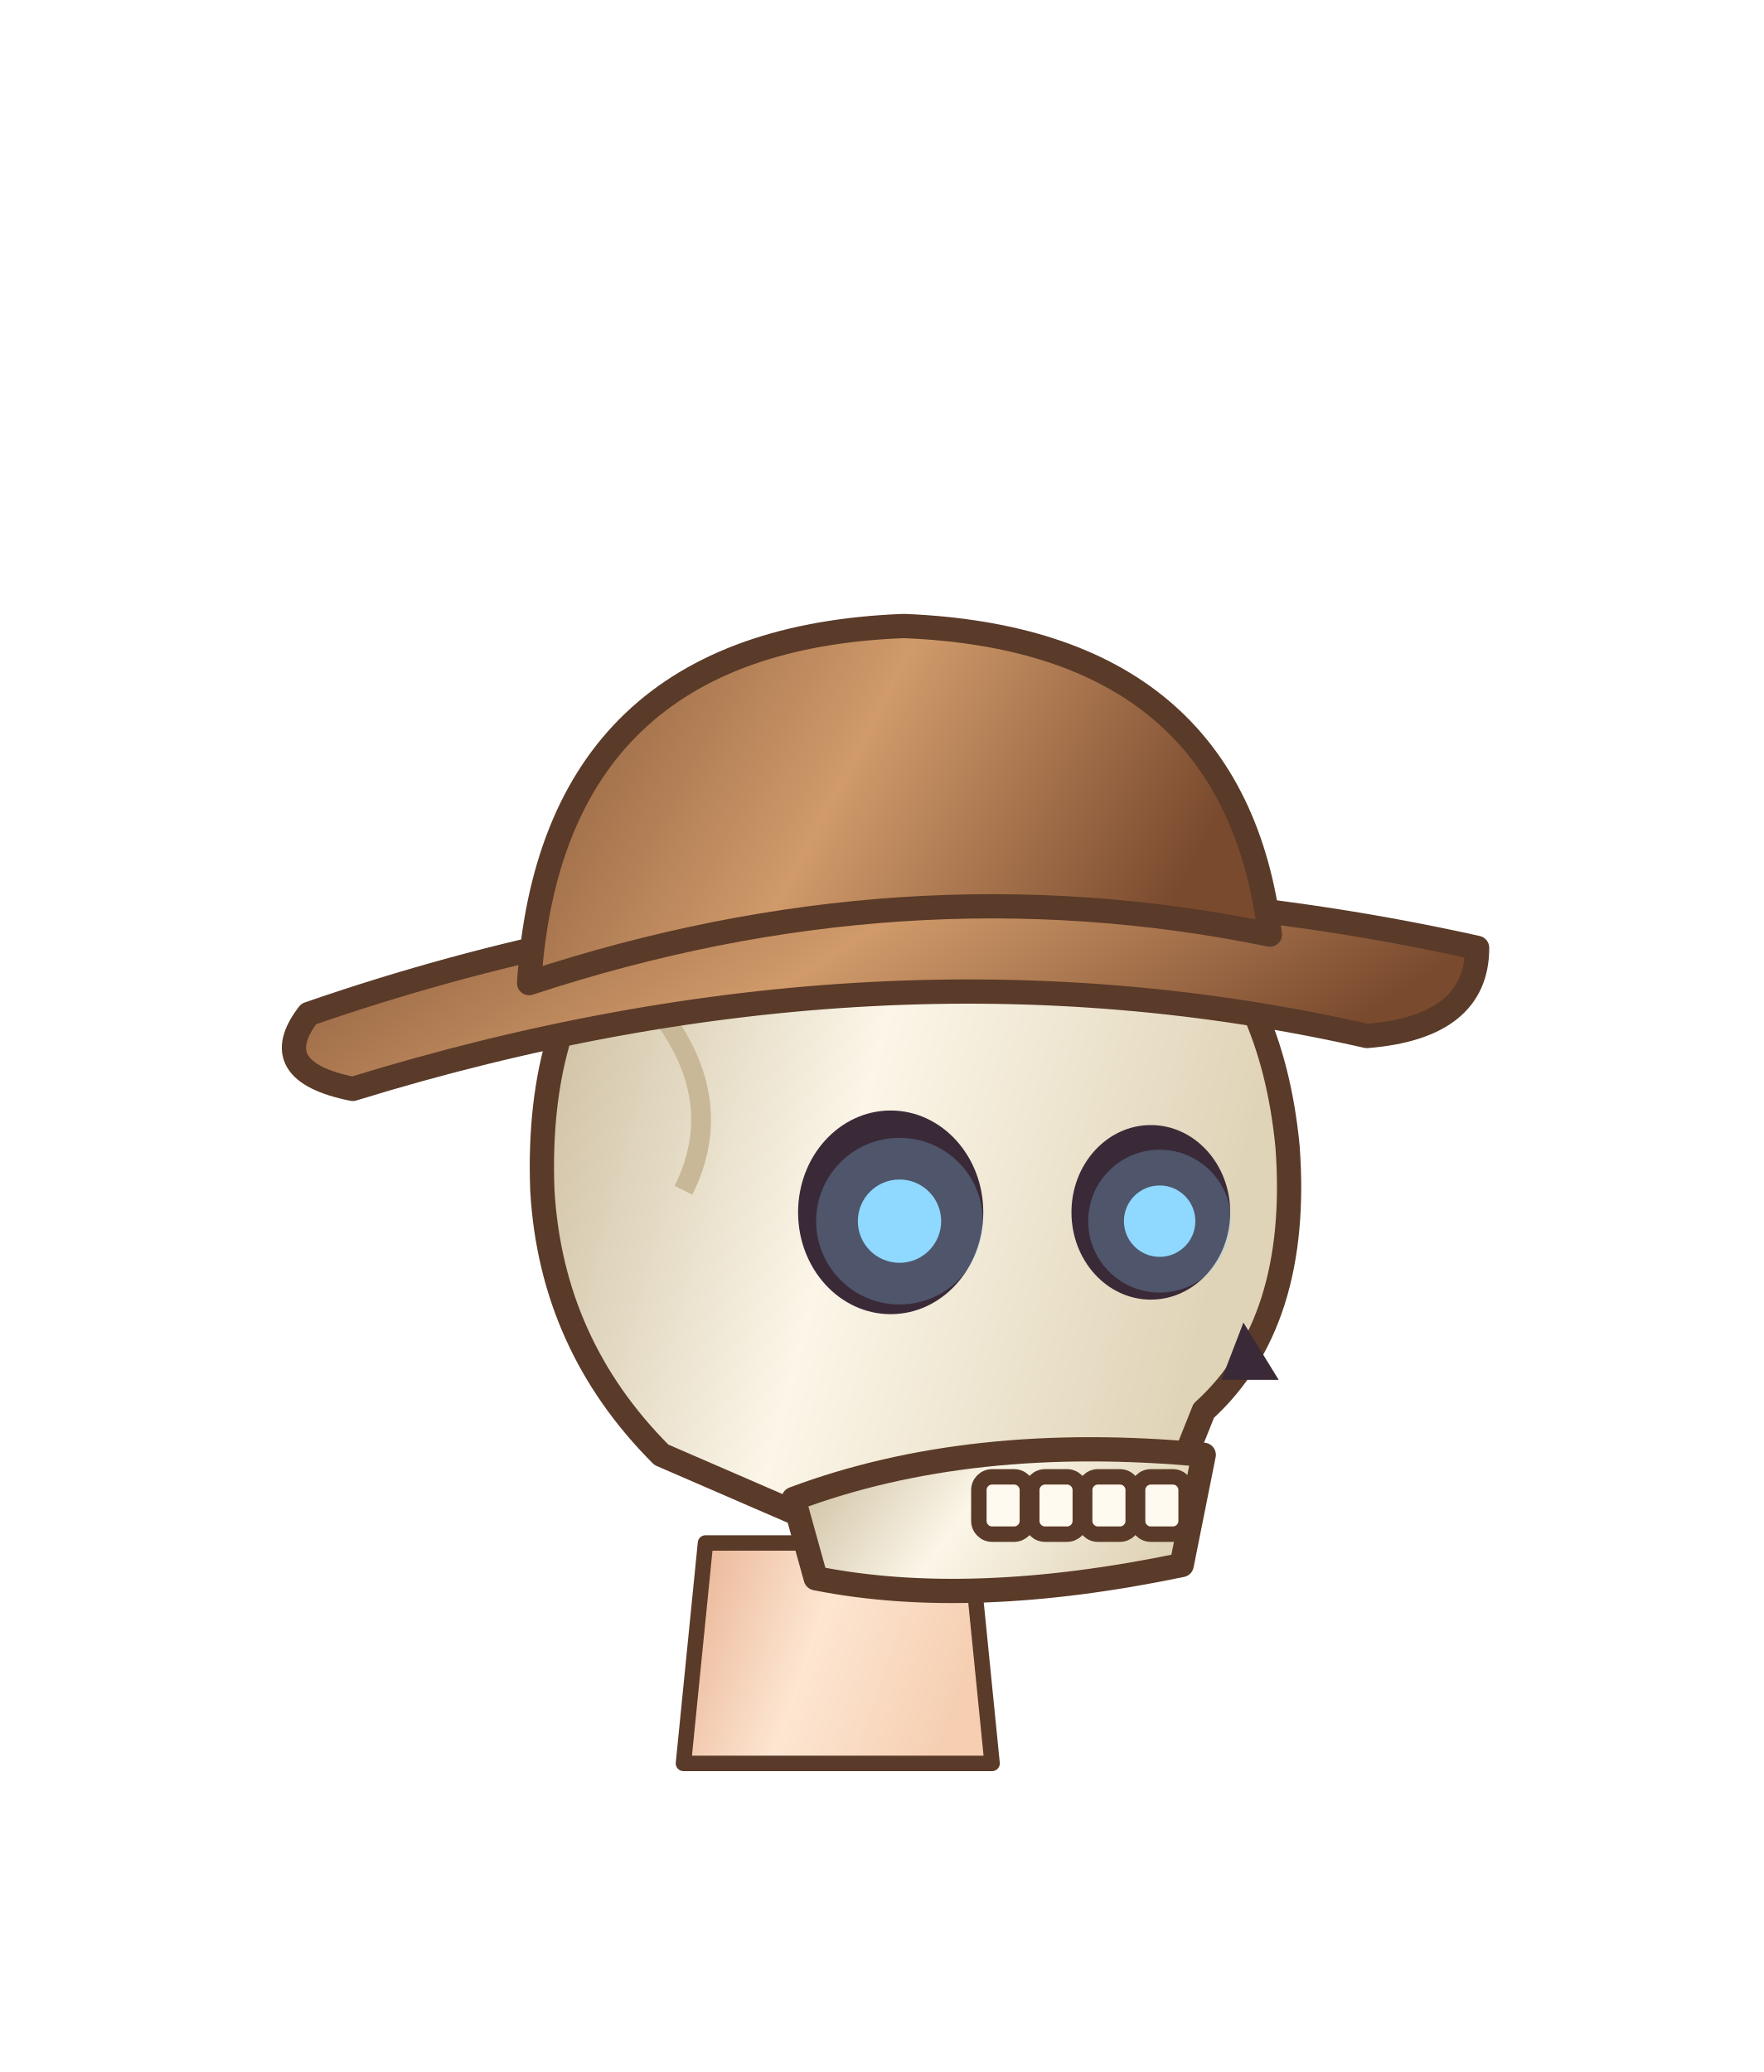
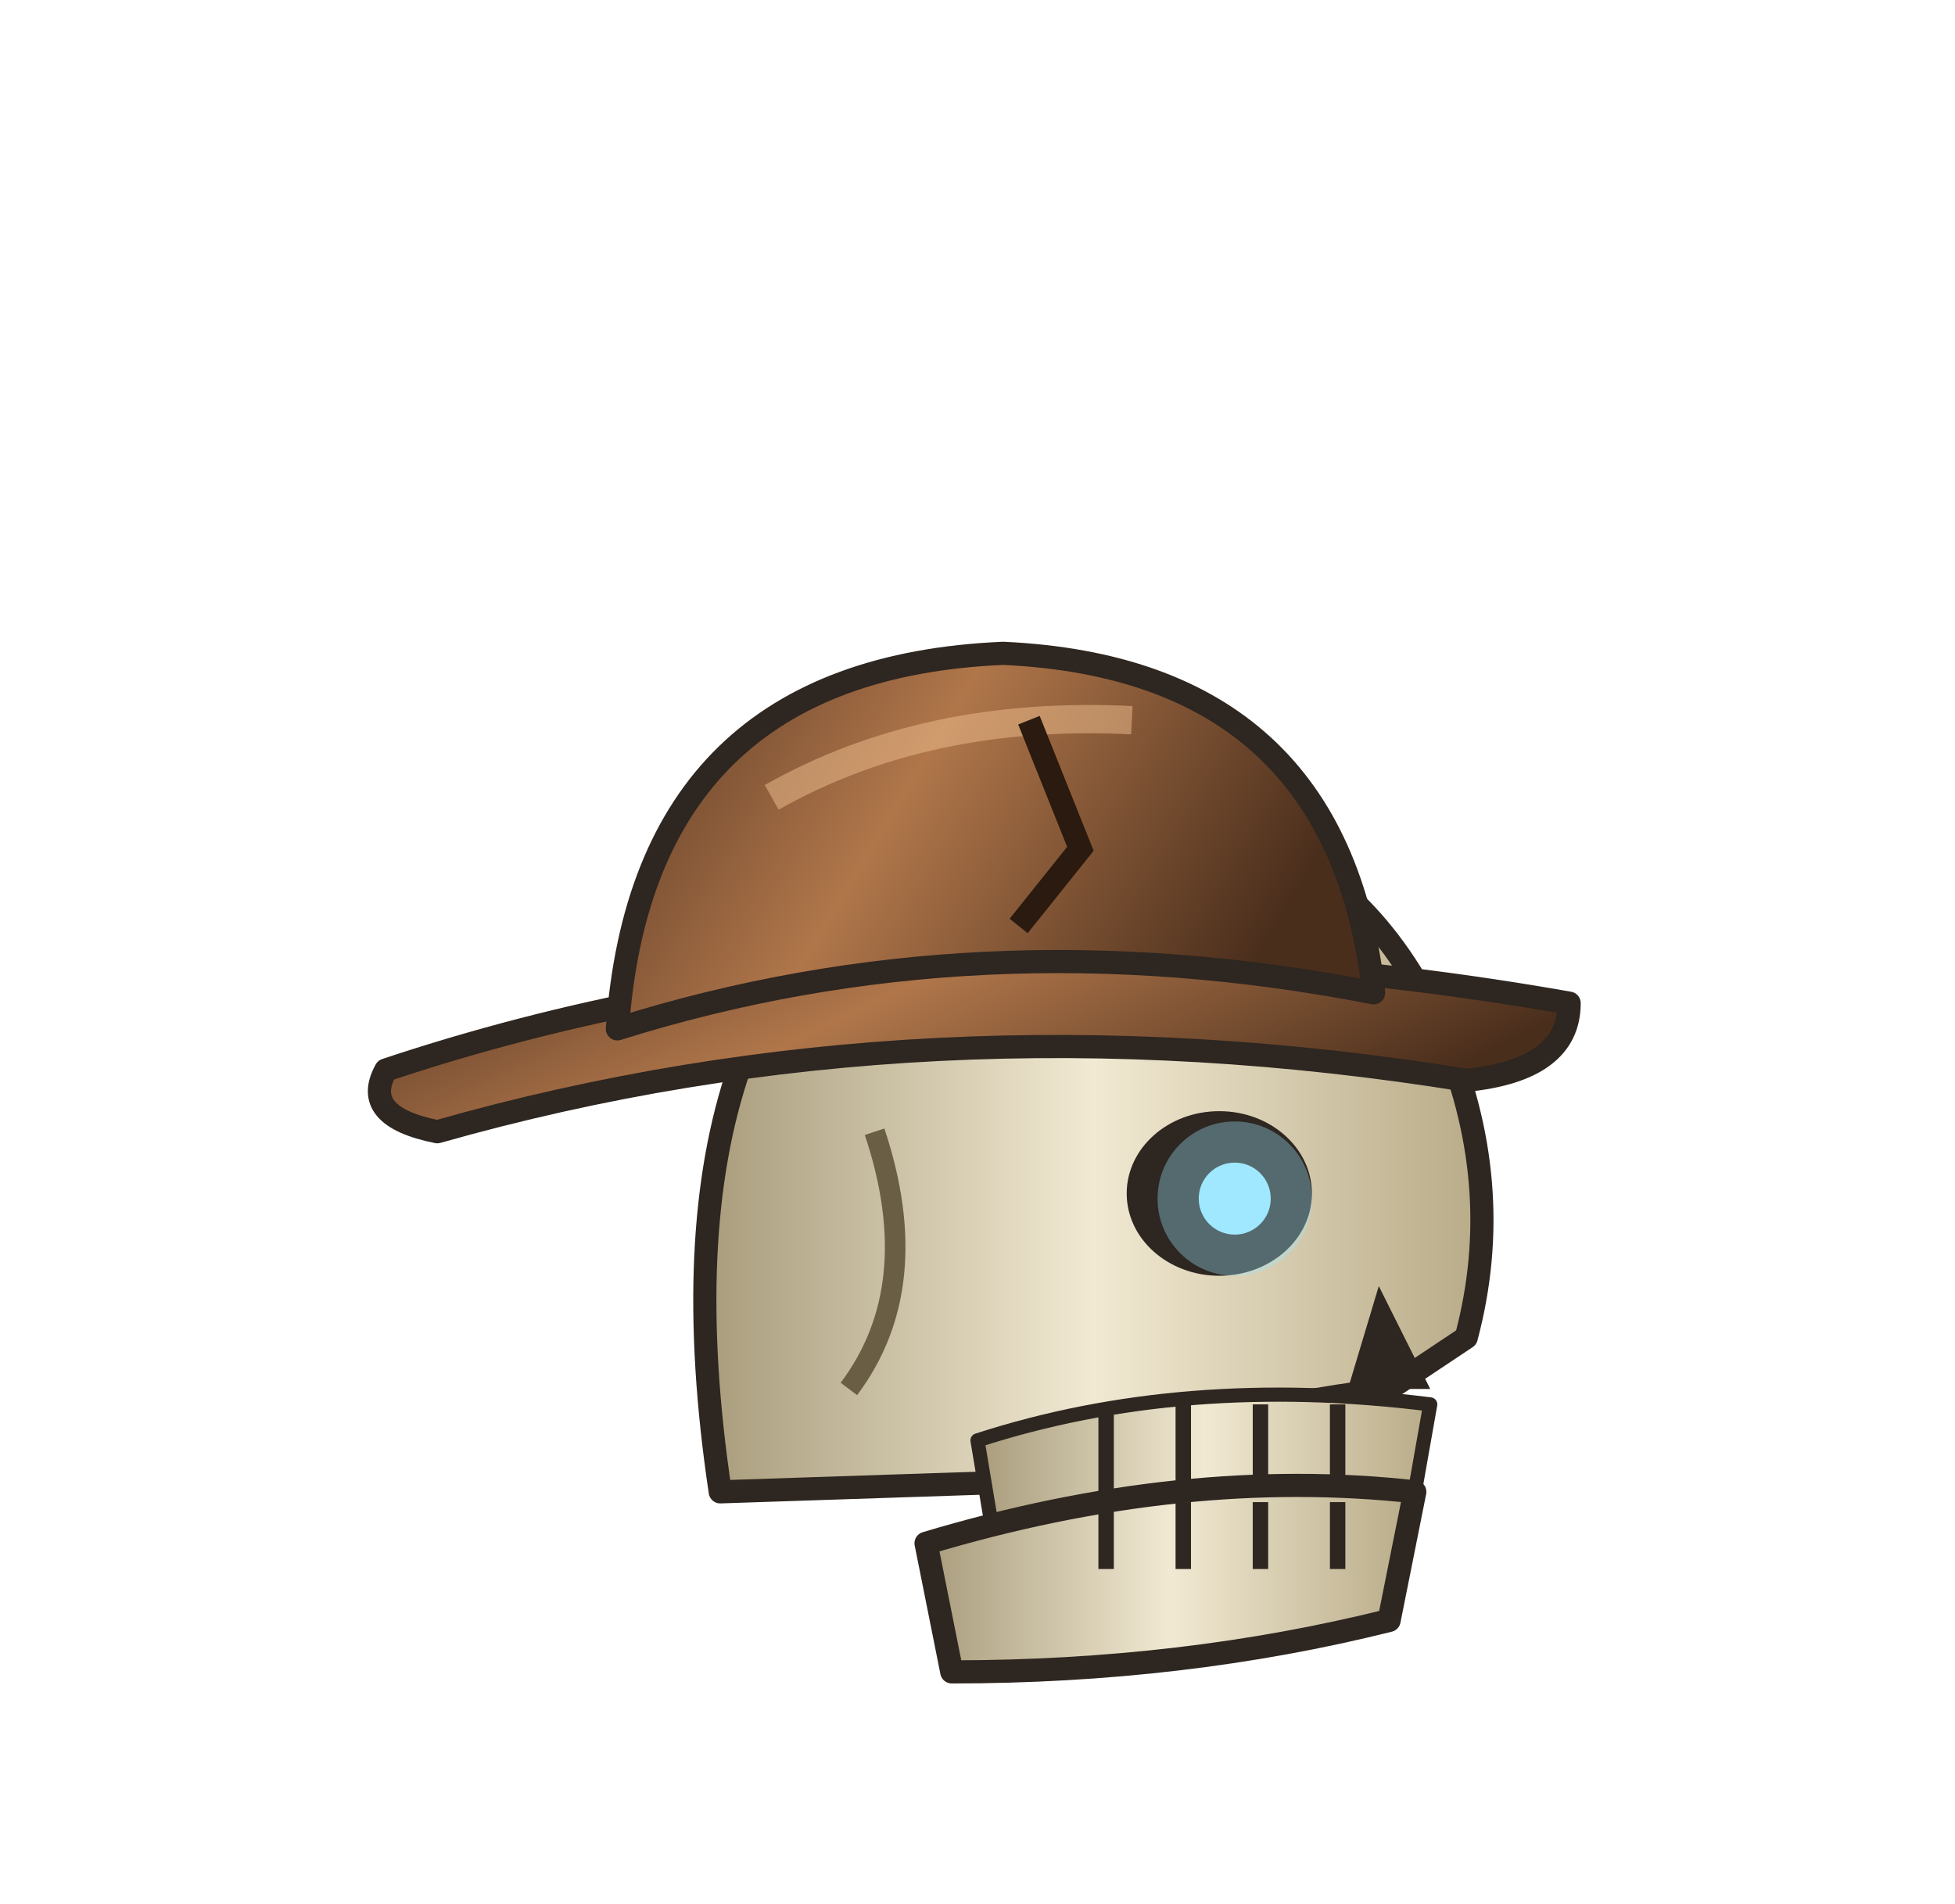
- <svg xmlns="http://www.w3.org/2000/svg" width="80" height="94" viewBox="0 0 80 94">
+ <svg xmlns="http://www.w3.org/2000/svg" width="76" height="74" viewBox="0 0 76 74">
  <defs>
-     <linearGradient id="skin" x1="0" y1="0" x2="1" y2="0.25">
-       <stop offset="0.00" stop-color="#e8b090" />
-       <stop offset="0.50" stop-color="#fde6d2" />
-       <stop offset="1.00" stop-color="#f6cfb2" />
+     <linearGradient id="bone" x1="0" y1="0" x2="1" y2="0">
+       <stop offset="0" stop-color="#a89c7c" />
+       <stop offset="0.5" stop-color="#f1e9d2" />
+       <stop offset="1" stop-color="#b8ab88" />
    </linearGradient>
-     <linearGradient id="gold" x1="0" y1="0" x2="0" y2="1">
-       <stop offset="0.00" stop-color="#f6d77a" />
-       <stop offset="0.50" stop-color="#d9a441" />
-       <stop offset="1.00" stop-color="#a8752a" />
-     </linearGradient>
-     <linearGradient id="leather" x1="0" y1="0" x2="1" y2="0.25">
-       <stop offset="0.00" stop-color="#5e3a20" />
-       <stop offset="0.50" stop-color="#b07a4a" />
-       <stop offset="1.00" stop-color="#8a5a34" />
-     </linearGradient>
-     <linearGradient id="steel" x1="0" y1="0" x2="1" y2="0.25">
-       <stop offset="0.00" stop-color="#8e949c" />
-       <stop offset="0.33" stop-color="#f1f2f0" />
-       <stop offset="0.67" stop-color="#c9ccd0" />
-       <stop offset="1.00" stop-color="#8e949c" />
-     </linearGradient>
-     <linearGradient id="steelv" x1="0" y1="0" x2="0" y2="1">
-       <stop offset="0.00" stop-color="#f1f2f0" />
-       <stop offset="0.50" stop-color="#c9ccd0" />
-       <stop offset="1.00" stop-color="#8e949c" />
-     </linearGradient>
-     <linearGradient id="cream" x1="0" y1="0" x2="1" y2="0.25">
-       <stop offset="0.00" stop-color="#d9c6a0" />
-       <stop offset="0.50" stop-color="#fbf4e4" />
-       <stop offset="1.00" stop-color="#f1e4c8" />
-     </linearGradient>
-     <linearGradient id="bone" x1="0" y1="0" x2="1" y2="0.25">
-       <stop offset="0.00" stop-color="#c8b898" />
-       <stop offset="0.50" stop-color="#fbf6e8" />
-       <stop offset="1.00" stop-color="#e0d4b8" />
-     </linearGradient>
-     <linearGradient id="rust" x1="0" y1="0" x2="1" y2="0.25">
-       <stop offset="0.00" stop-color="#8a5a3a" />
-       <stop offset="0.50" stop-color="#d09a6a" />
-       <stop offset="1.00" stop-color="#7a4a2e" />
+     <linearGradient id="rust" x1="0" y1="0" x2="1" y2="0.3">
+       <stop offset="0" stop-color="#5b3a26" />
+       <stop offset="0.45" stop-color="#b0764a" />
+       <stop offset="1" stop-color="#4a2e1c" />
    </linearGradient>
  </defs>
-   <g transform="translate(16,30)">
-     <path d="M16 40 L28 40 L29 50 L15 50 Z" fill="url(#skin)" stroke="#5a3a28" stroke-width="0.7" stroke-linejoin="round" stroke-linecap="round" />
-     <path d="M8.6 24 Q8 8 25 7 Q41 7.6 42.4 22 Q43 30 38.6 34 L37 38 Q26 40 20 38.6 L14 36 Q9 31 8.6 24 Z" fill="url(#bone)" stroke="#5a3a28" stroke-width="1.1" stroke-linejoin="round" stroke-linecap="round" />
-     <ellipse cx="24.4" cy="25" rx="4.2" ry="4.62" fill="#3a2a38" />
-     <circle cx="24.8" cy="25.4" r="1.89" fill="#8fd8ff" opacity="1.0" />
-     <circle cx="24.8" cy="25.4" r="3.78" fill="#8fd8ff" opacity="0.25" />
-     <ellipse cx="36.2" cy="25" rx="3.6" ry="3.96" fill="#3a2a38" />
-     <circle cx="36.6" cy="25.4" r="1.62" fill="#8fd8ff" opacity="1.0" />
-     <circle cx="36.6" cy="25.4" r="3.24" fill="#8fd8ff" opacity="0.25" />
-     <path d="M40.4 30 L42 32.6 L39.4 32.6 Z" fill="#3a2a38" />
-     <path d="M20 38 Q28 35 38.6 36 L37.6 41 Q28 43 21 41.6 Z" fill="url(#bone)" stroke="#5a3a28" stroke-width="1.1" stroke-linejoin="round" stroke-linecap="round" />
-     <rect x="28.4" y="37" width="2.2" height="2.6" rx="0.6" fill="#fffaf0" stroke="#5a3a28" stroke-width="0.7" stroke-linejoin="round" stroke-linecap="round" />
-     <rect x="30.8" y="37" width="2.2" height="2.6" rx="0.6" fill="#fffaf0" stroke="#5a3a28" stroke-width="0.7" stroke-linejoin="round" stroke-linecap="round" />
-     <rect x="33.2" y="37" width="2.2" height="2.6" rx="0.6" fill="#fffaf0" stroke="#5a3a28" stroke-width="0.7" stroke-linejoin="round" stroke-linecap="round" />
-     <rect x="35.6" y="37" width="2.2" height="2.6" rx="0.6" fill="#fffaf0" stroke="#5a3a28" stroke-width="0.7" stroke-linejoin="round" stroke-linecap="round" />
-     <path d="M14 16 Q17 20 15 24" fill="none" stroke="#c8b898" stroke-width="0.9" />
-     <path d="M-2 16 Q24 7 51 13 Q51 16.6 46 17 Q24 12 0 19.4 Q-4 18.6 -2 16 Z" fill="url(#rust)" stroke="#5a3a28" stroke-width="1.1" stroke-linejoin="round" stroke-linecap="round" />
-     <path d="M8 14.6 Q9 -1 25 -1.6 Q40 -1 41.6 12.4 Q25 9 8 14.6 Z" fill="url(#rust)" stroke="#5a3a28" stroke-width="1.1" stroke-linejoin="round" stroke-linecap="round" />
+   <g transform="translate(16,24)">
+     <g>
+       <path d="M12 34 Q9 14 21 8 Q35 5 40 16 Q42.6 22 41 28 L38 30 Q30 31 24 33.6 Z" fill="url(#bone)" stroke="#2e2620" stroke-width="0.9" stroke-linejoin="round" />
+       <ellipse cx="31.4" cy="22.4" rx="3.6" ry="3.2" fill="#2e2620" />
+       <circle cx="32" cy="22.6" r="1.4" fill="#9fe8ff" opacity="1.0" />
+       <circle cx="32" cy="22.6" r="3" fill="#9fe8ff" opacity="0.35" />
+       <path d="M37.6 26 L39.6 30 L36.4 30 Z" fill="#2e2620" />
+       <path d="M22 32 Q30 29.4 39.6 30.6 L39 34 Q30 33 22.6 35.6 Z" fill="url(#bone)" stroke="#2e2620" stroke-width="0.55" stroke-linejoin="round" />
+       <path d="M27 30.6 L27 34" stroke="#2e2620" stroke-width="0.6" />
+       <path d="M30 30.6 L30 34" stroke="#2e2620" stroke-width="0.6" />
+       <path d="M33 30.6 L33 34" stroke="#2e2620" stroke-width="0.6" />
+       <path d="M36 30.6 L36 34" stroke="#2e2620" stroke-width="0.6" />
+       <path d="M20 36 Q30 33 39 34 L38 39 Q30 41 21 41 Z" fill="url(#bone)" stroke="#2e2620" stroke-width="0.9" stroke-linejoin="round" />
+       <path d="M27 34.4 L27 37" stroke="#2e2620" stroke-width="0.6" />
+       <path d="M30 34.4 L30 37" stroke="#2e2620" stroke-width="0.6" />
+       <path d="M33 34.4 L33 37" stroke="#2e2620" stroke-width="0.6" />
+       <path d="M36 34.4 L36 37" stroke="#2e2620" stroke-width="0.6" />
+       <path d="M18 20 Q20 26 17 30 M26 12 L28 16" fill="none" stroke="#6a5e44" stroke-width="0.8" />
+     </g>
+     <path d="M-1 17.6 Q20 10.6 45 15 Q45 17.6 41 18 Q20 14.6 1 20 Q-2 19.4 -1 17.6 Z" fill="url(#rust)" stroke="#2e2620" stroke-width="0.9" stroke-linejoin="round" />
+     <path d="M8 16 Q9 2 23 1.4 Q36 2 37.4 14.6 Q22 11.6 8 16 Z" fill="url(#rust)" stroke="#2e2620" stroke-width="0.9" stroke-linejoin="round" />
+     <path d="M14 7 Q20 3.6 28 4" fill="none" stroke="#f0c090" stroke-width="1.1" opacity="0.5" />
+     <path d="M24 4 L26 9 L23.6 12" fill="none" stroke="#2a1a10" stroke-width="0.9" />
  </g>
</svg>
